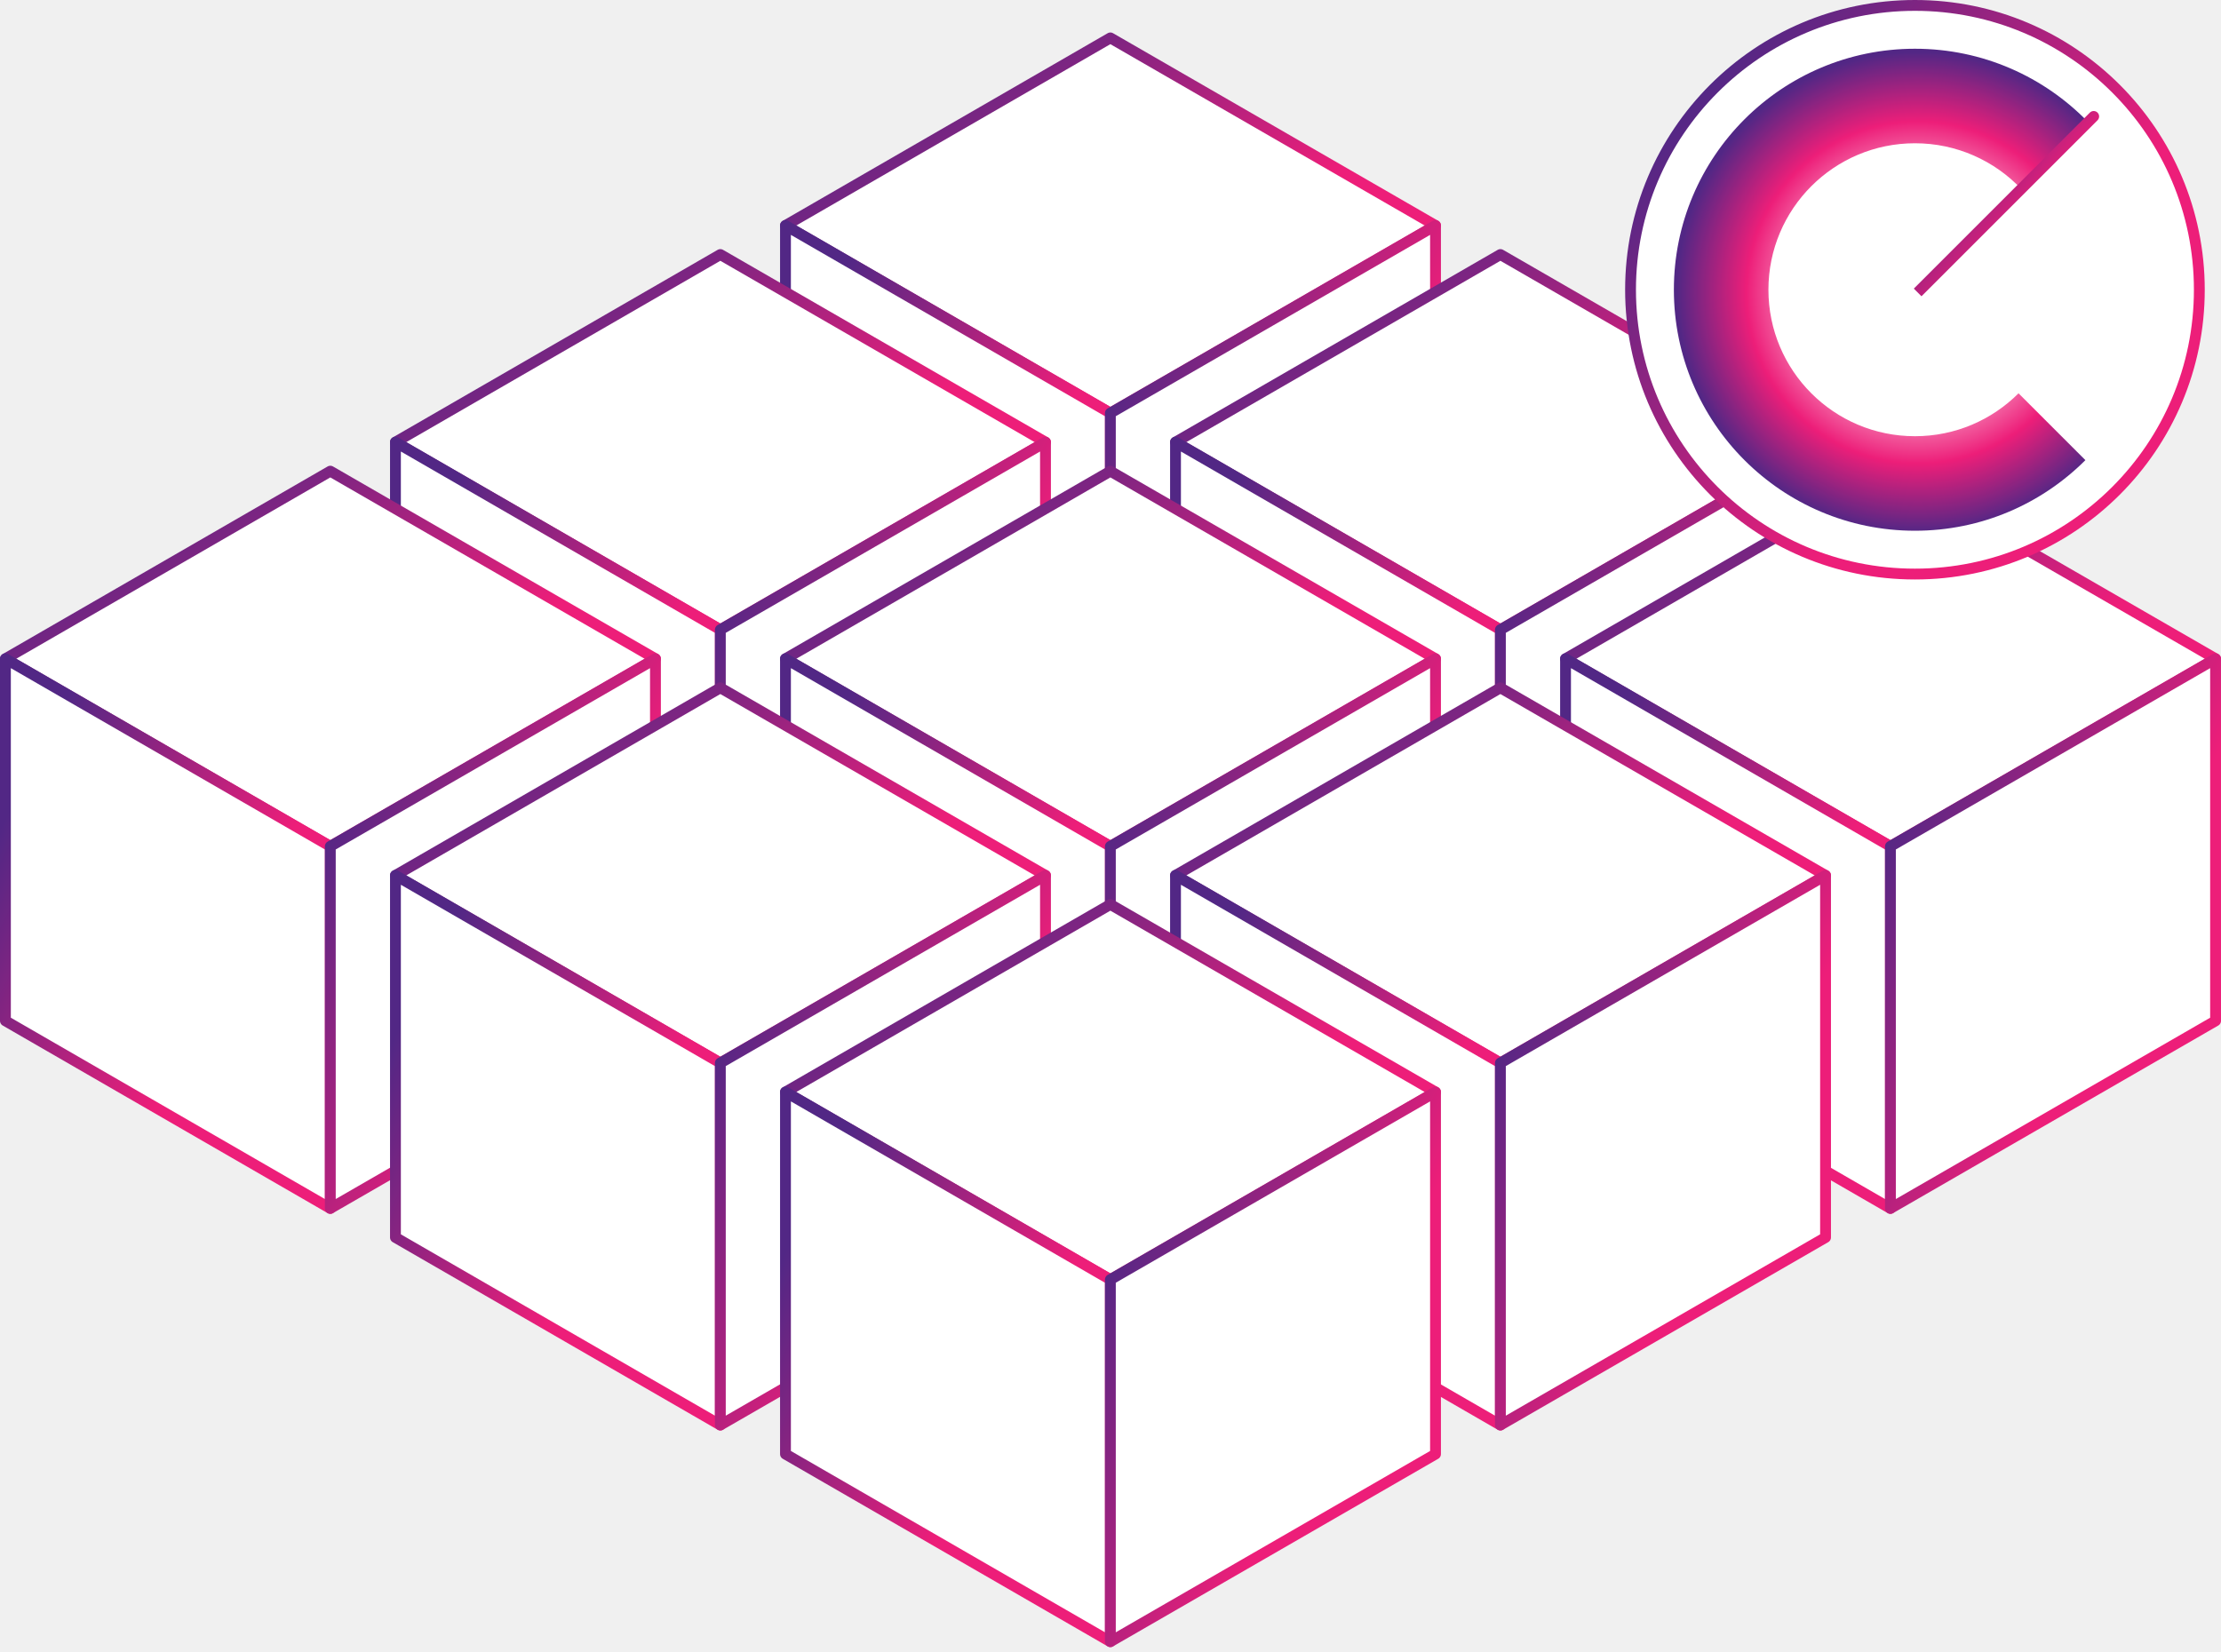
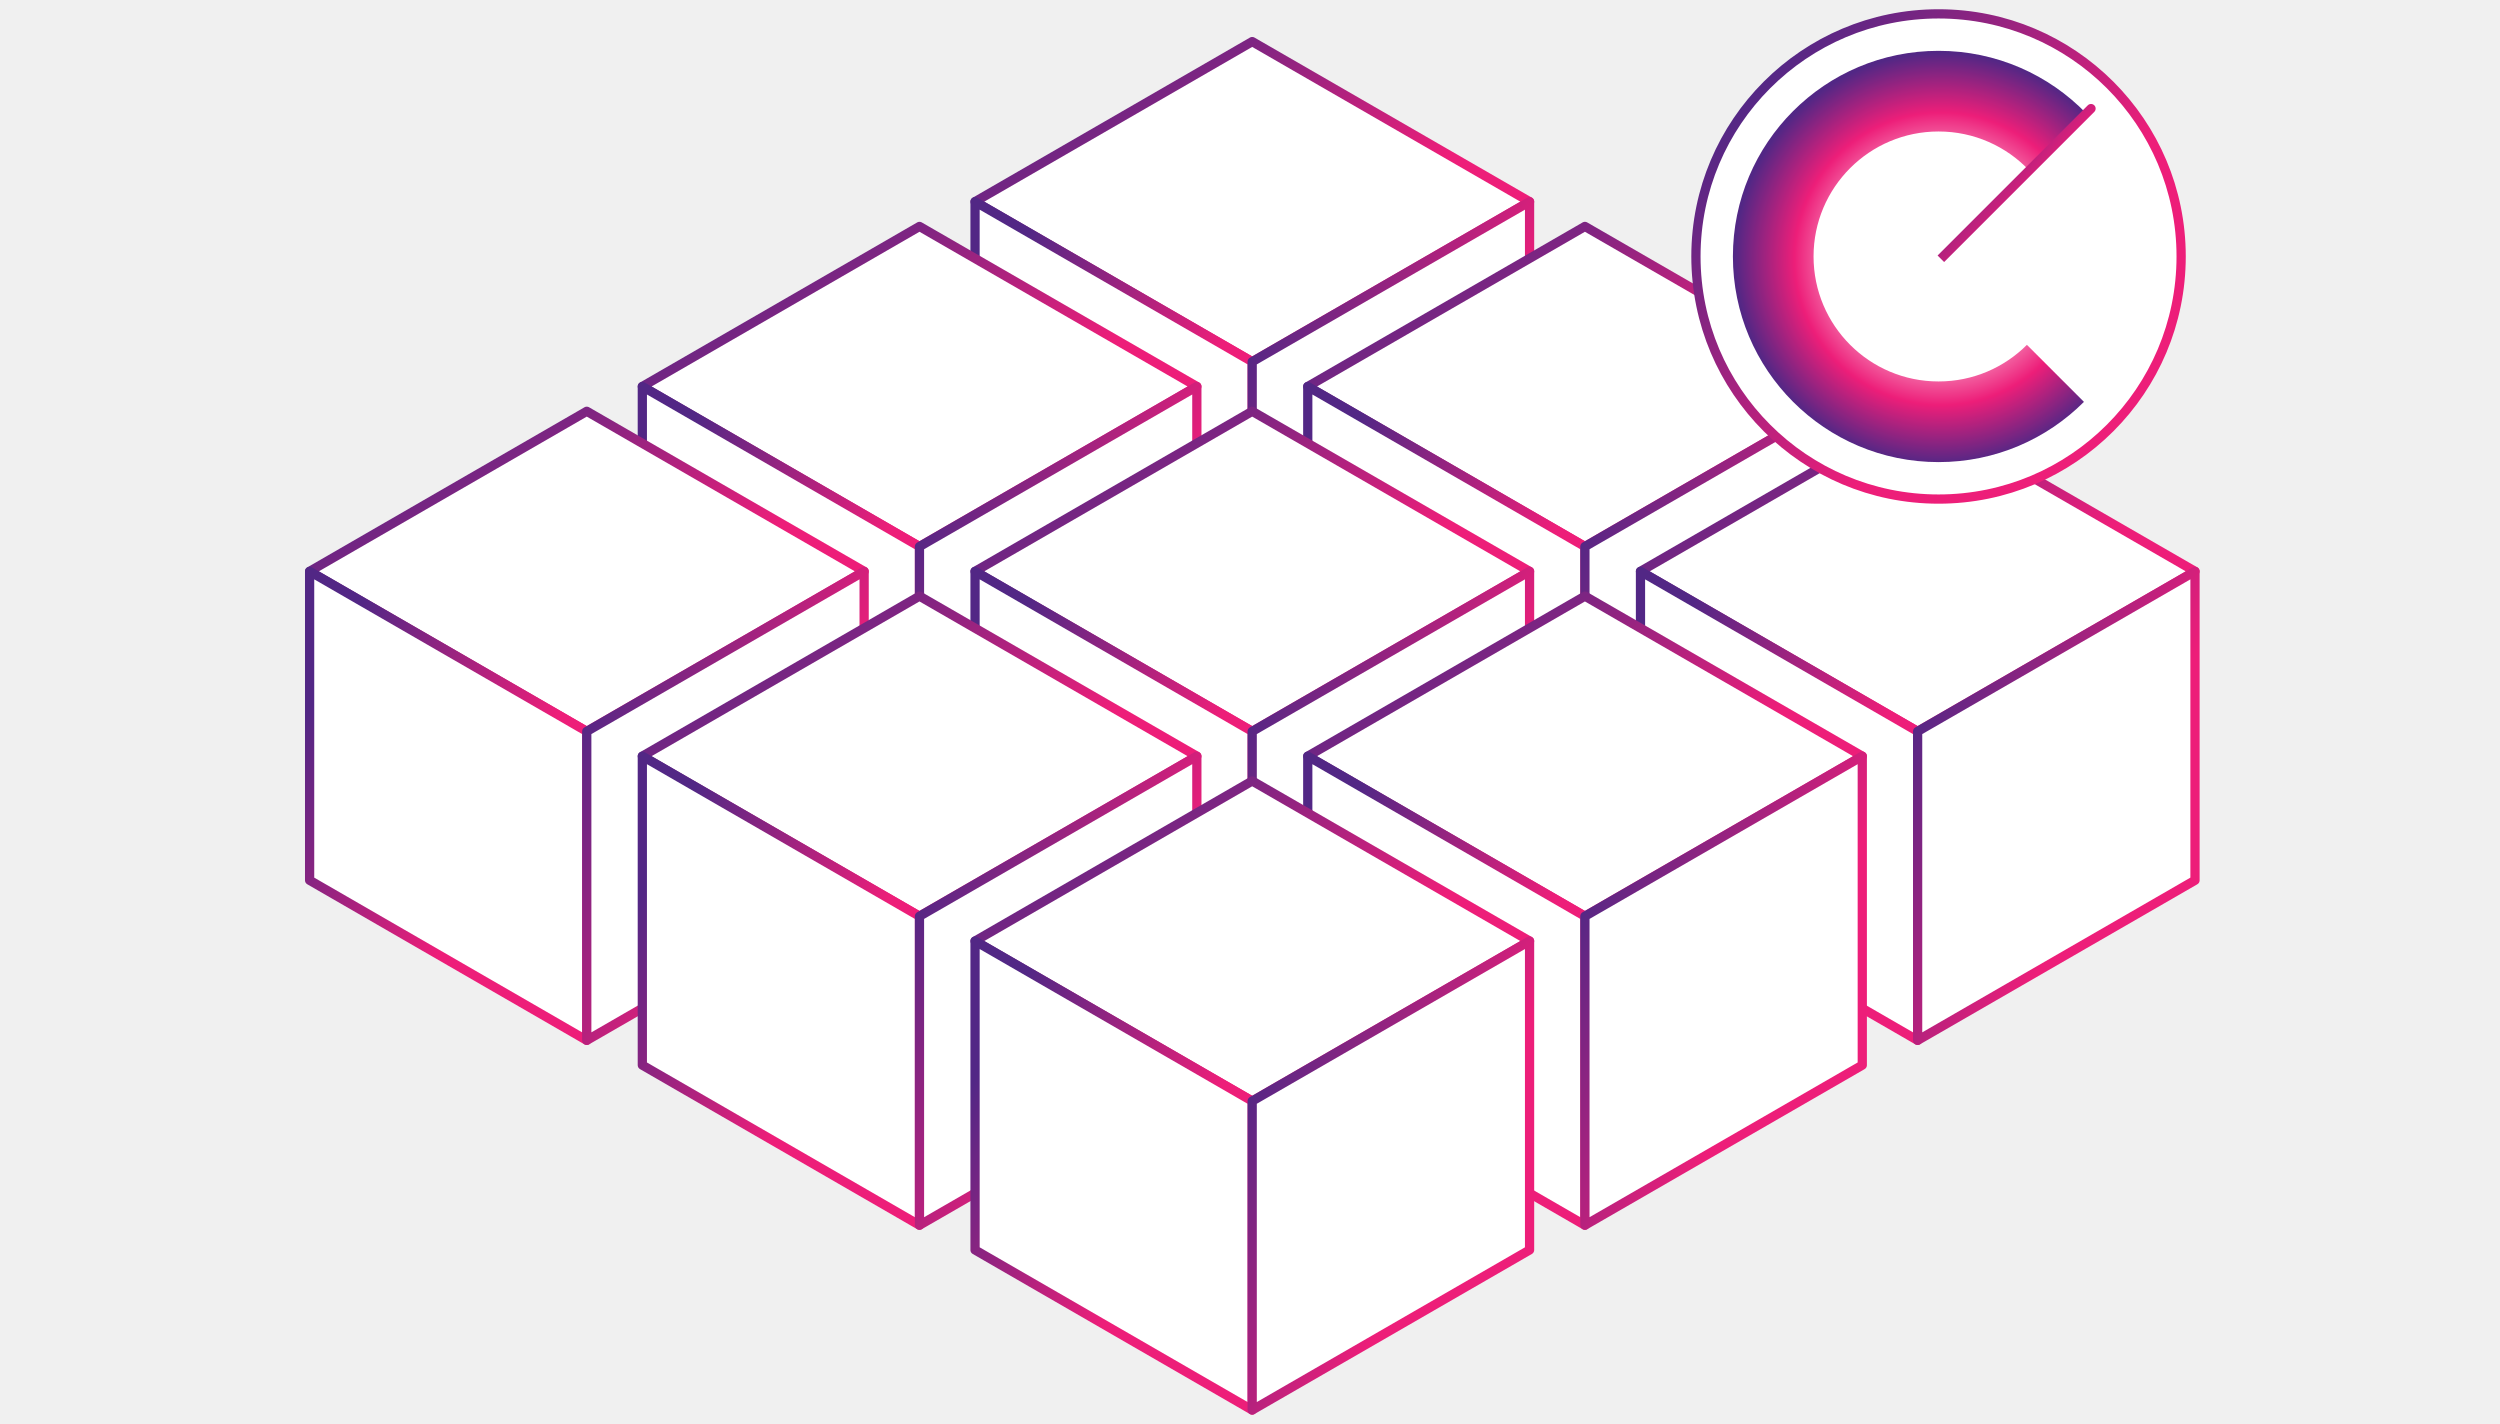
- <svg xmlns="http://www.w3.org/2000/svg" width="410" height="305" viewBox="0 0 410 305" fill="none">
-   <path d="M204.976 76.276L145 41.638L204.976 7L265 41.638L204.976 76.276Z" fill="white" stroke="url(#paint0_linear_17561_56235)" stroke-width="2" stroke-linejoin="round" />
-   <path d="M204.976 143.133L145 108.495V41.639L204.976 76.277V143.133Z" fill="white" stroke="url(#paint1_linear_17561_56235)" stroke-width="2" stroke-linejoin="round" />
-   <path d="M264.998 108.495L204.975 143.133V76.277L264.998 41.639V108.495Z" fill="white" stroke="url(#paint2_linear_17561_56235)" stroke-width="2" stroke-linejoin="round" />
-   <path d="M276.976 116.276L217 81.638L276.976 47L337 81.638L276.976 116.276Z" fill="white" stroke="url(#paint3_linear_17561_56235)" stroke-width="2" stroke-linejoin="round" />
-   <path d="M276.976 183.133L217 148.495V81.639L276.976 116.277V183.133Z" fill="white" stroke="url(#paint4_linear_17561_56235)" stroke-width="2" stroke-linejoin="round" />
-   <path d="M336.998 148.495L276.975 183.133V116.277L336.998 81.639V148.495Z" fill="white" stroke="url(#paint5_linear_17561_56235)" stroke-width="2" stroke-linejoin="round" />
-   <path d="M348.976 156.276L289 121.638L348.976 87L409 121.638L348.976 156.276Z" fill="white" stroke="url(#paint6_linear_17561_56235)" stroke-width="2" stroke-linejoin="round" />
-   <path d="M348.976 223.133L289 188.495V121.639L348.976 156.277V223.133Z" fill="white" stroke="url(#paint7_linear_17561_56235)" stroke-width="2" stroke-linejoin="round" />
-   <path d="M408.998 188.495L348.975 223.133V156.277L408.998 121.639V188.495Z" fill="white" stroke="url(#paint8_linear_17561_56235)" stroke-width="2" stroke-linejoin="round" />
-   <path d="M132.976 116.276L73 81.638L132.976 47L193 81.638L132.976 116.276Z" fill="white" stroke="url(#paint9_linear_17561_56235)" stroke-width="2" stroke-linejoin="round" />
-   <path d="M132.976 183.133L73 148.495V81.639L132.976 116.277V183.133Z" fill="white" stroke="url(#paint10_linear_17561_56235)" stroke-width="2" stroke-linejoin="round" />
-   <path d="M192.998 148.495L132.975 183.133V116.277L192.998 81.639V148.495Z" fill="white" stroke="url(#paint11_linear_17561_56235)" stroke-width="2" stroke-linejoin="round" />
-   <path d="M204.976 156.276L145 121.638L204.976 87L265 121.638L204.976 156.276Z" fill="white" stroke="url(#paint12_linear_17561_56235)" stroke-width="2" stroke-linejoin="round" />
-   <path d="M204.976 223.133L145 188.495V121.639L204.976 156.277V223.133Z" fill="white" stroke="url(#paint13_linear_17561_56235)" stroke-width="2" stroke-linejoin="round" />
-   <path d="M264.998 188.495L204.975 223.133V156.277L264.998 121.639V188.495Z" fill="white" stroke="url(#paint14_linear_17561_56235)" stroke-width="2" stroke-linejoin="round" />
-   <path d="M276.976 196.276L217 161.638L276.976 127L337 161.638L276.976 196.276Z" fill="white" stroke="url(#paint15_linear_17561_56235)" stroke-width="2" stroke-linejoin="round" />
-   <path d="M276.976 263.133L217 228.495V161.639L276.976 196.277V263.133Z" fill="white" stroke="url(#paint16_linear_17561_56235)" stroke-width="2" stroke-linejoin="round" />
-   <path d="M336.998 228.495L276.975 263.133V196.277L336.998 161.639V228.495Z" fill="white" stroke="url(#paint17_linear_17561_56235)" stroke-width="2" stroke-linejoin="round" />
-   <path d="M60.976 156.276L1 121.638L60.976 87L121 121.638L60.976 156.276Z" fill="white" stroke="url(#paint18_linear_17561_56235)" stroke-width="2" stroke-linejoin="round" />
-   <path d="M60.976 223.133L1 188.495V121.639L60.976 156.277V223.133Z" fill="white" stroke="url(#paint19_linear_17561_56235)" stroke-width="2" stroke-linejoin="round" />
-   <path d="M120.998 188.495L60.975 223.133V156.277L120.998 121.639V188.495Z" fill="white" stroke="url(#paint20_linear_17561_56235)" stroke-width="2" stroke-linejoin="round" />
-   <path d="M132.976 196.276L73 161.638L132.976 127L193 161.638L132.976 196.276Z" fill="white" stroke="url(#paint21_linear_17561_56235)" stroke-width="2" stroke-linejoin="round" />
-   <path d="M132.976 263.133L73 228.495V161.639L132.976 196.277V263.133Z" fill="white" stroke="url(#paint22_linear_17561_56235)" stroke-width="2" stroke-linejoin="round" />
-   <path d="M192.998 228.495L132.975 263.133V196.277L192.998 161.639V228.495Z" fill="white" stroke="url(#paint23_linear_17561_56235)" stroke-width="2" stroke-linejoin="round" />
-   <path d="M204.976 236.276L145 201.638L204.976 167L265 201.638L204.976 236.276Z" fill="white" stroke="url(#paint24_linear_17561_56235)" stroke-width="2" stroke-linejoin="round" />
-   <path d="M204.976 303.133L145 268.495V201.639L204.976 236.277V303.133Z" fill="white" stroke="url(#paint25_linear_17561_56235)" stroke-width="2" stroke-linejoin="round" />
-   <path d="M264.998 268.495L204.975 303.133V236.277L264.998 201.639V268.495Z" fill="white" stroke="url(#paint26_linear_17561_56235)" stroke-width="2" stroke-linejoin="round" />
-   <rect x="301" y="1" width="105" height="105" rx="52.5" fill="white" />
-   <rect x="301" y="1" width="105" height="105" rx="52.5" stroke="url(#paint27_linear_17561_56235)" stroke-width="2" stroke-linejoin="round" />
-   <path d="M385.462 22.538C377.373 14.189 366.043 9 353.5 9C328.923 9 309 28.923 309 53.5C309 78.077 328.923 98 353.5 98C365.788 98 376.913 93.019 384.966 84.966L372.624 72.624C367.73 77.519 360.969 80.546 353.5 80.546C338.563 80.546 326.454 68.437 326.454 53.5C326.454 38.563 338.563 26.454 353.5 26.454C361.223 26.454 368.19 29.691 373.118 34.882L385.462 22.538Z" fill="url(#paint28_angular_17561_56235)" />
-   <path d="M387.207 22.207C387.598 21.817 387.598 21.183 387.207 20.793C386.817 20.402 386.183 20.402 385.793 20.793L387.207 22.207ZM354.707 54.707L387.207 22.207L385.793 20.793L353.293 53.293L354.707 54.707Z" fill="url(#paint29_linear_17561_56235)" />
+ <svg xmlns="http://www.w3.org/2000/svg" width="541" height="308" viewBox="0 0 541 308" fill="none">
+   <path d="M270.976 78.276L211 43.638L270.976 9L331 43.638L270.976 78.276Z" fill="white" stroke="url(#paint0_linear_17782_31117)" stroke-width="2" stroke-linejoin="round" />
+   <path d="M270.976 145.133L211 110.495V43.639L270.976 78.277V145.133Z" fill="white" stroke="url(#paint1_linear_17782_31117)" stroke-width="2" stroke-linejoin="round" />
+   <path d="M330.998 110.495L270.975 145.133V78.277L330.998 43.639V110.495Z" fill="white" stroke="url(#paint2_linear_17782_31117)" stroke-width="2" stroke-linejoin="round" />
+   <path d="M342.976 118.276L283 83.638L342.976 49L403 83.638L342.976 118.276Z" fill="white" stroke="url(#paint3_linear_17782_31117)" stroke-width="2" stroke-linejoin="round" />
+   <path d="M342.976 185.133L283 150.495V83.639L342.976 118.277V185.133Z" fill="white" stroke="url(#paint4_linear_17782_31117)" stroke-width="2" stroke-linejoin="round" />
+   <path d="M402.998 150.495L342.975 185.133V118.277L402.998 83.639V150.495Z" fill="white" stroke="url(#paint5_linear_17782_31117)" stroke-width="2" stroke-linejoin="round" />
+   <path d="M414.976 158.276L355 123.638L414.976 89L475 123.638L414.976 158.276Z" fill="white" stroke="url(#paint6_linear_17782_31117)" stroke-width="2" stroke-linejoin="round" />
+   <path d="M414.976 225.133L355 190.495V123.639L414.976 158.277V225.133Z" fill="white" stroke="url(#paint7_linear_17782_31117)" stroke-width="2" stroke-linejoin="round" />
+   <path d="M474.998 190.495L414.975 225.133V158.277L474.998 123.639V190.495Z" fill="white" stroke="url(#paint8_linear_17782_31117)" stroke-width="2" stroke-linejoin="round" />
+   <path d="M198.976 118.276L139 83.638L198.976 49L259 83.638L198.976 118.276Z" fill="white" stroke="url(#paint9_linear_17782_31117)" stroke-width="2" stroke-linejoin="round" />
+   <path d="M198.976 185.133L139 150.495V83.639L198.976 118.277V185.133Z" fill="white" stroke="url(#paint10_linear_17782_31117)" stroke-width="2" stroke-linejoin="round" />
+   <path d="M258.998 150.495L198.975 185.133V118.277L258.998 83.639V150.495Z" fill="white" stroke="url(#paint11_linear_17782_31117)" stroke-width="2" stroke-linejoin="round" />
+   <path d="M270.976 158.276L211 123.638L270.976 89L331 123.638L270.976 158.276Z" fill="white" stroke="url(#paint12_linear_17782_31117)" stroke-width="2" stroke-linejoin="round" />
+   <path d="M270.976 225.133L211 190.495V123.639L270.976 158.277V225.133Z" fill="white" stroke="url(#paint13_linear_17782_31117)" stroke-width="2" stroke-linejoin="round" />
+   <path d="M330.998 190.495L270.975 225.133V158.277L330.998 123.639V190.495Z" fill="white" stroke="url(#paint14_linear_17782_31117)" stroke-width="2" stroke-linejoin="round" />
+   <path d="M342.976 198.276L283 163.638L342.976 129L403 163.638L342.976 198.276Z" fill="white" stroke="url(#paint15_linear_17782_31117)" stroke-width="2" stroke-linejoin="round" />
+   <path d="M342.976 265.133L283 230.495V163.639L342.976 198.277V265.133Z" fill="white" stroke="url(#paint16_linear_17782_31117)" stroke-width="2" stroke-linejoin="round" />
+   <path d="M402.998 230.495L342.975 265.133V198.277L402.998 163.639V230.495Z" fill="white" stroke="url(#paint17_linear_17782_31117)" stroke-width="2" stroke-linejoin="round" />
+   <path d="M126.976 158.276L67 123.638L126.976 89L187 123.638L126.976 158.276Z" fill="white" stroke="url(#paint18_linear_17782_31117)" stroke-width="2" stroke-linejoin="round" />
+   <path d="M126.976 225.133L67 190.495V123.639L126.976 158.277V225.133Z" fill="white" stroke="url(#paint19_linear_17782_31117)" stroke-width="2" stroke-linejoin="round" />
+   <path d="M186.998 190.495L126.975 225.133V158.277L186.998 123.639V190.495Z" fill="white" stroke="url(#paint20_linear_17782_31117)" stroke-width="2" stroke-linejoin="round" />
+   <path d="M198.976 198.276L139 163.638L198.976 129L259 163.638L198.976 198.276Z" fill="white" stroke="url(#paint21_linear_17782_31117)" stroke-width="2" stroke-linejoin="round" />
+   <path d="M198.976 265.133L139 230.495V163.639L198.976 198.277V265.133Z" fill="white" stroke="url(#paint22_linear_17782_31117)" stroke-width="2" stroke-linejoin="round" />
+   <path d="M258.998 230.495L198.975 265.133V198.277L258.998 163.639V230.495Z" fill="white" stroke="url(#paint23_linear_17782_31117)" stroke-width="2" stroke-linejoin="round" />
+   <path d="M270.976 238.276L211 203.638L270.976 169L331 203.638L270.976 238.276Z" fill="white" stroke="url(#paint24_linear_17782_31117)" stroke-width="2" stroke-linejoin="round" />
+   <path d="M270.976 305.133L211 270.495V203.639L270.976 238.277V305.133Z" fill="white" stroke="url(#paint25_linear_17782_31117)" stroke-width="2" stroke-linejoin="round" />
+   <path d="M330.998 270.495L270.975 305.133V238.277L330.998 203.639V270.495Z" fill="white" stroke="url(#paint26_linear_17782_31117)" stroke-width="2" stroke-linejoin="round" />
+   <rect x="367" y="3" width="105" height="105" rx="52.5" fill="white" />
+   <rect x="367" y="3" width="105" height="105" rx="52.5" stroke="url(#paint27_linear_17782_31117)" stroke-width="2" stroke-linejoin="round" />
+   <path d="M451.462 24.538C443.373 16.189 432.043 11 419.5 11C394.923 11 375 30.923 375 55.5C375 80.077 394.923 100 419.5 100C431.788 100 442.913 95.019 450.966 86.966L438.624 74.624C433.73 79.519 426.969 82.546 419.5 82.546C404.563 82.546 392.454 70.437 392.454 55.5C392.454 40.563 404.563 28.454 419.5 28.454C427.223 28.454 434.19 31.691 439.118 36.882L451.462 24.538Z" fill="url(#paint28_angular_17782_31117)" />
+   <path d="M453.207 24.207C453.598 23.817 453.598 23.183 453.207 22.793C452.817 22.402 452.183 22.402 451.793 22.793L453.207 24.207ZM420.707 56.707L453.207 24.207L451.793 22.793L419.293 55.293L420.707 56.707Z" fill="url(#paint29_linear_17782_31117)" />
  <defs>
-     <linearGradient id="paint0_linear_17561_56235" x1="233.697" y1="60.767" x2="189.668" y2="-3.459" gradientUnits="userSpaceOnUse">
+     <linearGradient id="paint0_linear_17782_31117" x1="299.697" y1="62.767" x2="255.668" y2="-1.459" gradientUnits="userSpaceOnUse">
      <stop offset="0.21" stop-color="#ED1E79" />
      <stop offset="1" stop-color="#522785" />
    </linearGradient>
-     <linearGradient id="paint1_linear_17561_56235" x1="189.331" y1="120.41" x2="134.162" y2="92.956" gradientUnits="userSpaceOnUse">
+     <linearGradient id="paint1_linear_17782_31117" x1="255.331" y1="122.41" x2="200.162" y2="94.956" gradientUnits="userSpaceOnUse">
      <stop offset="0.21" stop-color="#ED1E79" />
      <stop offset="1" stop-color="#522785" />
    </linearGradient>
-     <linearGradient id="paint2_linear_17561_56235" x1="249.341" y1="120.41" x2="194.146" y2="92.922" gradientUnits="userSpaceOnUse">
+     <linearGradient id="paint2_linear_17782_31117" x1="315.341" y1="122.41" x2="260.146" y2="94.922" gradientUnits="userSpaceOnUse">
      <stop offset="0.21" stop-color="#ED1E79" />
      <stop offset="1" stop-color="#522785" />
    </linearGradient>
-     <linearGradient id="paint3_linear_17561_56235" x1="305.697" y1="100.766" x2="261.668" y2="36.541" gradientUnits="userSpaceOnUse">
+     <linearGradient id="paint3_linear_17782_31117" x1="371.697" y1="102.766" x2="327.668" y2="38.541" gradientUnits="userSpaceOnUse">
      <stop offset="0.21" stop-color="#ED1E79" />
      <stop offset="1" stop-color="#522785" />
    </linearGradient>
-     <linearGradient id="paint4_linear_17561_56235" x1="261.331" y1="160.41" x2="206.162" y2="132.956" gradientUnits="userSpaceOnUse">
+     <linearGradient id="paint4_linear_17782_31117" x1="327.331" y1="162.41" x2="272.162" y2="134.956" gradientUnits="userSpaceOnUse">
      <stop offset="0.21" stop-color="#ED1E79" />
      <stop offset="1" stop-color="#522785" />
    </linearGradient>
-     <linearGradient id="paint5_linear_17561_56235" x1="321.341" y1="160.41" x2="266.146" y2="132.922" gradientUnits="userSpaceOnUse">
+     <linearGradient id="paint5_linear_17782_31117" x1="387.341" y1="162.41" x2="332.146" y2="134.922" gradientUnits="userSpaceOnUse">
      <stop offset="0.21" stop-color="#ED1E79" />
      <stop offset="1" stop-color="#522785" />
    </linearGradient>
-     <linearGradient id="paint6_linear_17561_56235" x1="377.697" y1="140.766" x2="333.668" y2="76.541" gradientUnits="userSpaceOnUse">
+     <linearGradient id="paint6_linear_17782_31117" x1="443.697" y1="142.766" x2="399.668" y2="78.541" gradientUnits="userSpaceOnUse">
      <stop offset="0.21" stop-color="#ED1E79" />
      <stop offset="1" stop-color="#522785" />
    </linearGradient>
-     <linearGradient id="paint7_linear_17561_56235" x1="333.331" y1="200.41" x2="278.162" y2="172.956" gradientUnits="userSpaceOnUse">
+     <linearGradient id="paint7_linear_17782_31117" x1="399.331" y1="202.41" x2="344.162" y2="174.956" gradientUnits="userSpaceOnUse">
      <stop offset="0.21" stop-color="#ED1E79" />
      <stop offset="1" stop-color="#522785" />
    </linearGradient>
-     <linearGradient id="paint8_linear_17561_56235" x1="393.341" y1="200.41" x2="338.146" y2="172.922" gradientUnits="userSpaceOnUse">
+     <linearGradient id="paint8_linear_17782_31117" x1="459.341" y1="202.41" x2="404.146" y2="174.922" gradientUnits="userSpaceOnUse">
      <stop offset="0.21" stop-color="#ED1E79" />
      <stop offset="1" stop-color="#522785" />
    </linearGradient>
-     <linearGradient id="paint9_linear_17561_56235" x1="161.697" y1="100.766" x2="117.668" y2="36.541" gradientUnits="userSpaceOnUse">
+     <linearGradient id="paint9_linear_17782_31117" x1="227.697" y1="102.766" x2="183.668" y2="38.541" gradientUnits="userSpaceOnUse">
      <stop offset="0.21" stop-color="#ED1E79" />
      <stop offset="1" stop-color="#522785" />
    </linearGradient>
-     <linearGradient id="paint10_linear_17561_56235" x1="117.331" y1="160.41" x2="62.163" y2="132.956" gradientUnits="userSpaceOnUse">
+     <linearGradient id="paint10_linear_17782_31117" x1="183.331" y1="162.41" x2="128.162" y2="134.956" gradientUnits="userSpaceOnUse">
      <stop offset="0.21" stop-color="#ED1E79" />
      <stop offset="1" stop-color="#522785" />
    </linearGradient>
-     <linearGradient id="paint11_linear_17561_56235" x1="177.341" y1="160.41" x2="122.146" y2="132.922" gradientUnits="userSpaceOnUse">
+     <linearGradient id="paint11_linear_17782_31117" x1="243.341" y1="162.41" x2="188.146" y2="134.922" gradientUnits="userSpaceOnUse">
      <stop offset="0.21" stop-color="#ED1E79" />
      <stop offset="1" stop-color="#522785" />
    </linearGradient>
-     <linearGradient id="paint12_linear_17561_56235" x1="233.697" y1="140.766" x2="189.668" y2="76.541" gradientUnits="userSpaceOnUse">
+     <linearGradient id="paint12_linear_17782_31117" x1="299.697" y1="142.766" x2="255.668" y2="78.541" gradientUnits="userSpaceOnUse">
      <stop offset="0.21" stop-color="#ED1E79" />
      <stop offset="1" stop-color="#522785" />
    </linearGradient>
-     <linearGradient id="paint13_linear_17561_56235" x1="189.331" y1="200.41" x2="134.162" y2="172.956" gradientUnits="userSpaceOnUse">
+     <linearGradient id="paint13_linear_17782_31117" x1="255.331" y1="202.41" x2="200.162" y2="174.956" gradientUnits="userSpaceOnUse">
      <stop offset="0.21" stop-color="#ED1E79" />
      <stop offset="1" stop-color="#522785" />
    </linearGradient>
-     <linearGradient id="paint14_linear_17561_56235" x1="249.341" y1="200.41" x2="194.146" y2="172.922" gradientUnits="userSpaceOnUse">
+     <linearGradient id="paint14_linear_17782_31117" x1="315.341" y1="202.41" x2="260.146" y2="174.922" gradientUnits="userSpaceOnUse">
      <stop offset="0.21" stop-color="#ED1E79" />
      <stop offset="1" stop-color="#522785" />
    </linearGradient>
-     <linearGradient id="paint15_linear_17561_56235" x1="305.697" y1="180.766" x2="261.668" y2="116.541" gradientUnits="userSpaceOnUse">
+     <linearGradient id="paint15_linear_17782_31117" x1="371.697" y1="182.766" x2="327.668" y2="118.541" gradientUnits="userSpaceOnUse">
      <stop offset="0.21" stop-color="#ED1E79" />
      <stop offset="1" stop-color="#522785" />
    </linearGradient>
-     <linearGradient id="paint16_linear_17561_56235" x1="261.331" y1="240.41" x2="206.162" y2="212.956" gradientUnits="userSpaceOnUse">
+     <linearGradient id="paint16_linear_17782_31117" x1="327.331" y1="242.41" x2="272.162" y2="214.956" gradientUnits="userSpaceOnUse">
      <stop offset="0.21" stop-color="#ED1E79" />
      <stop offset="1" stop-color="#522785" />
    </linearGradient>
-     <linearGradient id="paint17_linear_17561_56235" x1="321.341" y1="240.41" x2="266.146" y2="212.922" gradientUnits="userSpaceOnUse">
+     <linearGradient id="paint17_linear_17782_31117" x1="387.341" y1="242.41" x2="332.146" y2="214.922" gradientUnits="userSpaceOnUse">
      <stop offset="0.21" stop-color="#ED1E79" />
      <stop offset="1" stop-color="#522785" />
    </linearGradient>
-     <linearGradient id="paint18_linear_17561_56235" x1="89.697" y1="140.766" x2="45.668" y2="76.541" gradientUnits="userSpaceOnUse">
+     <linearGradient id="paint18_linear_17782_31117" x1="155.697" y1="142.766" x2="111.668" y2="78.541" gradientUnits="userSpaceOnUse">
      <stop offset="0.21" stop-color="#ED1E79" />
      <stop offset="1" stop-color="#522785" />
    </linearGradient>
-     <linearGradient id="paint19_linear_17561_56235" x1="45.331" y1="200.41" x2="-9.838" y2="172.956" gradientUnits="userSpaceOnUse">
+     <linearGradient id="paint19_linear_17782_31117" x1="111.331" y1="202.41" x2="56.163" y2="174.956" gradientUnits="userSpaceOnUse">
      <stop offset="0.21" stop-color="#ED1E79" />
      <stop offset="1" stop-color="#522785" />
    </linearGradient>
-     <linearGradient id="paint20_linear_17561_56235" x1="105.341" y1="200.41" x2="50.146" y2="172.922" gradientUnits="userSpaceOnUse">
+     <linearGradient id="paint20_linear_17782_31117" x1="171.341" y1="202.41" x2="116.146" y2="174.922" gradientUnits="userSpaceOnUse">
      <stop offset="0.21" stop-color="#ED1E79" />
      <stop offset="1" stop-color="#522785" />
    </linearGradient>
-     <linearGradient id="paint21_linear_17561_56235" x1="161.697" y1="180.766" x2="117.668" y2="116.541" gradientUnits="userSpaceOnUse">
+     <linearGradient id="paint21_linear_17782_31117" x1="227.697" y1="182.766" x2="183.668" y2="118.541" gradientUnits="userSpaceOnUse">
      <stop offset="0.21" stop-color="#ED1E79" />
      <stop offset="1" stop-color="#522785" />
    </linearGradient>
-     <linearGradient id="paint22_linear_17561_56235" x1="117.331" y1="240.41" x2="62.163" y2="212.956" gradientUnits="userSpaceOnUse">
+     <linearGradient id="paint22_linear_17782_31117" x1="183.331" y1="242.41" x2="128.162" y2="214.956" gradientUnits="userSpaceOnUse">
      <stop offset="0.21" stop-color="#ED1E79" />
      <stop offset="1" stop-color="#522785" />
    </linearGradient>
-     <linearGradient id="paint23_linear_17561_56235" x1="177.341" y1="240.41" x2="122.146" y2="212.922" gradientUnits="userSpaceOnUse">
+     <linearGradient id="paint23_linear_17782_31117" x1="243.341" y1="242.41" x2="188.146" y2="214.922" gradientUnits="userSpaceOnUse">
      <stop offset="0.21" stop-color="#ED1E79" />
      <stop offset="1" stop-color="#522785" />
    </linearGradient>
-     <linearGradient id="paint24_linear_17561_56235" x1="233.697" y1="220.766" x2="189.668" y2="156.541" gradientUnits="userSpaceOnUse">
+     <linearGradient id="paint24_linear_17782_31117" x1="299.697" y1="222.766" x2="255.668" y2="158.541" gradientUnits="userSpaceOnUse">
      <stop offset="0.21" stop-color="#ED1E79" />
      <stop offset="1" stop-color="#522785" />
    </linearGradient>
-     <linearGradient id="paint25_linear_17561_56235" x1="189.331" y1="280.41" x2="134.162" y2="252.956" gradientUnits="userSpaceOnUse">
+     <linearGradient id="paint25_linear_17782_31117" x1="255.331" y1="282.41" x2="200.162" y2="254.956" gradientUnits="userSpaceOnUse">
      <stop offset="0.21" stop-color="#ED1E79" />
      <stop offset="1" stop-color="#522785" />
    </linearGradient>
-     <linearGradient id="paint26_linear_17561_56235" x1="249.341" y1="280.41" x2="194.146" y2="252.922" gradientUnits="userSpaceOnUse">
+     <linearGradient id="paint26_linear_17782_31117" x1="315.341" y1="282.41" x2="260.146" y2="254.922" gradientUnits="userSpaceOnUse">
      <stop offset="0.21" stop-color="#ED1E79" />
      <stop offset="1" stop-color="#522785" />
    </linearGradient>
-     <linearGradient id="paint27_linear_17561_56235" x1="378.61" y1="82.492" x2="308.107" y2="23.12" gradientUnits="userSpaceOnUse">
+     <linearGradient id="paint27_linear_17782_31117" x1="444.61" y1="84.492" x2="374.107" y2="25.12" gradientUnits="userSpaceOnUse">
      <stop offset="0.21" stop-color="#ED1E79" />
      <stop offset="1" stop-color="#522785" />
    </linearGradient>
-     <radialGradient id="paint28_angular_17561_56235" cx="0" cy="0" r="1" gradientUnits="userSpaceOnUse" gradientTransform="translate(354 54) rotate(-45) scale(44.5477)">
+     <radialGradient id="paint28_angular_17782_31117" cx="0" cy="0" r="1" gradientUnits="userSpaceOnUse" gradientTransform="translate(420 56) rotate(-45) scale(44.5477)">
      <stop stop-color="white" />
      <stop offset="0.29" stop-color="white" />
      <stop offset="0.71" stop-color="#ED1E79" />
      <stop offset="1" stop-color="#522785" />
    </radialGradient>
-     <linearGradient id="paint29_linear_17561_56235" x1="376.913" y1="47.06" x2="356.098" y2="29.531" gradientUnits="userSpaceOnUse">
+     <linearGradient id="paint29_linear_17782_31117" x1="442.913" y1="49.06" x2="422.098" y2="31.531" gradientUnits="userSpaceOnUse">
      <stop offset="0.21" stop-color="#ED1E79" />
      <stop offset="1" stop-color="#522785" />
    </linearGradient>
  </defs>
</svg>
